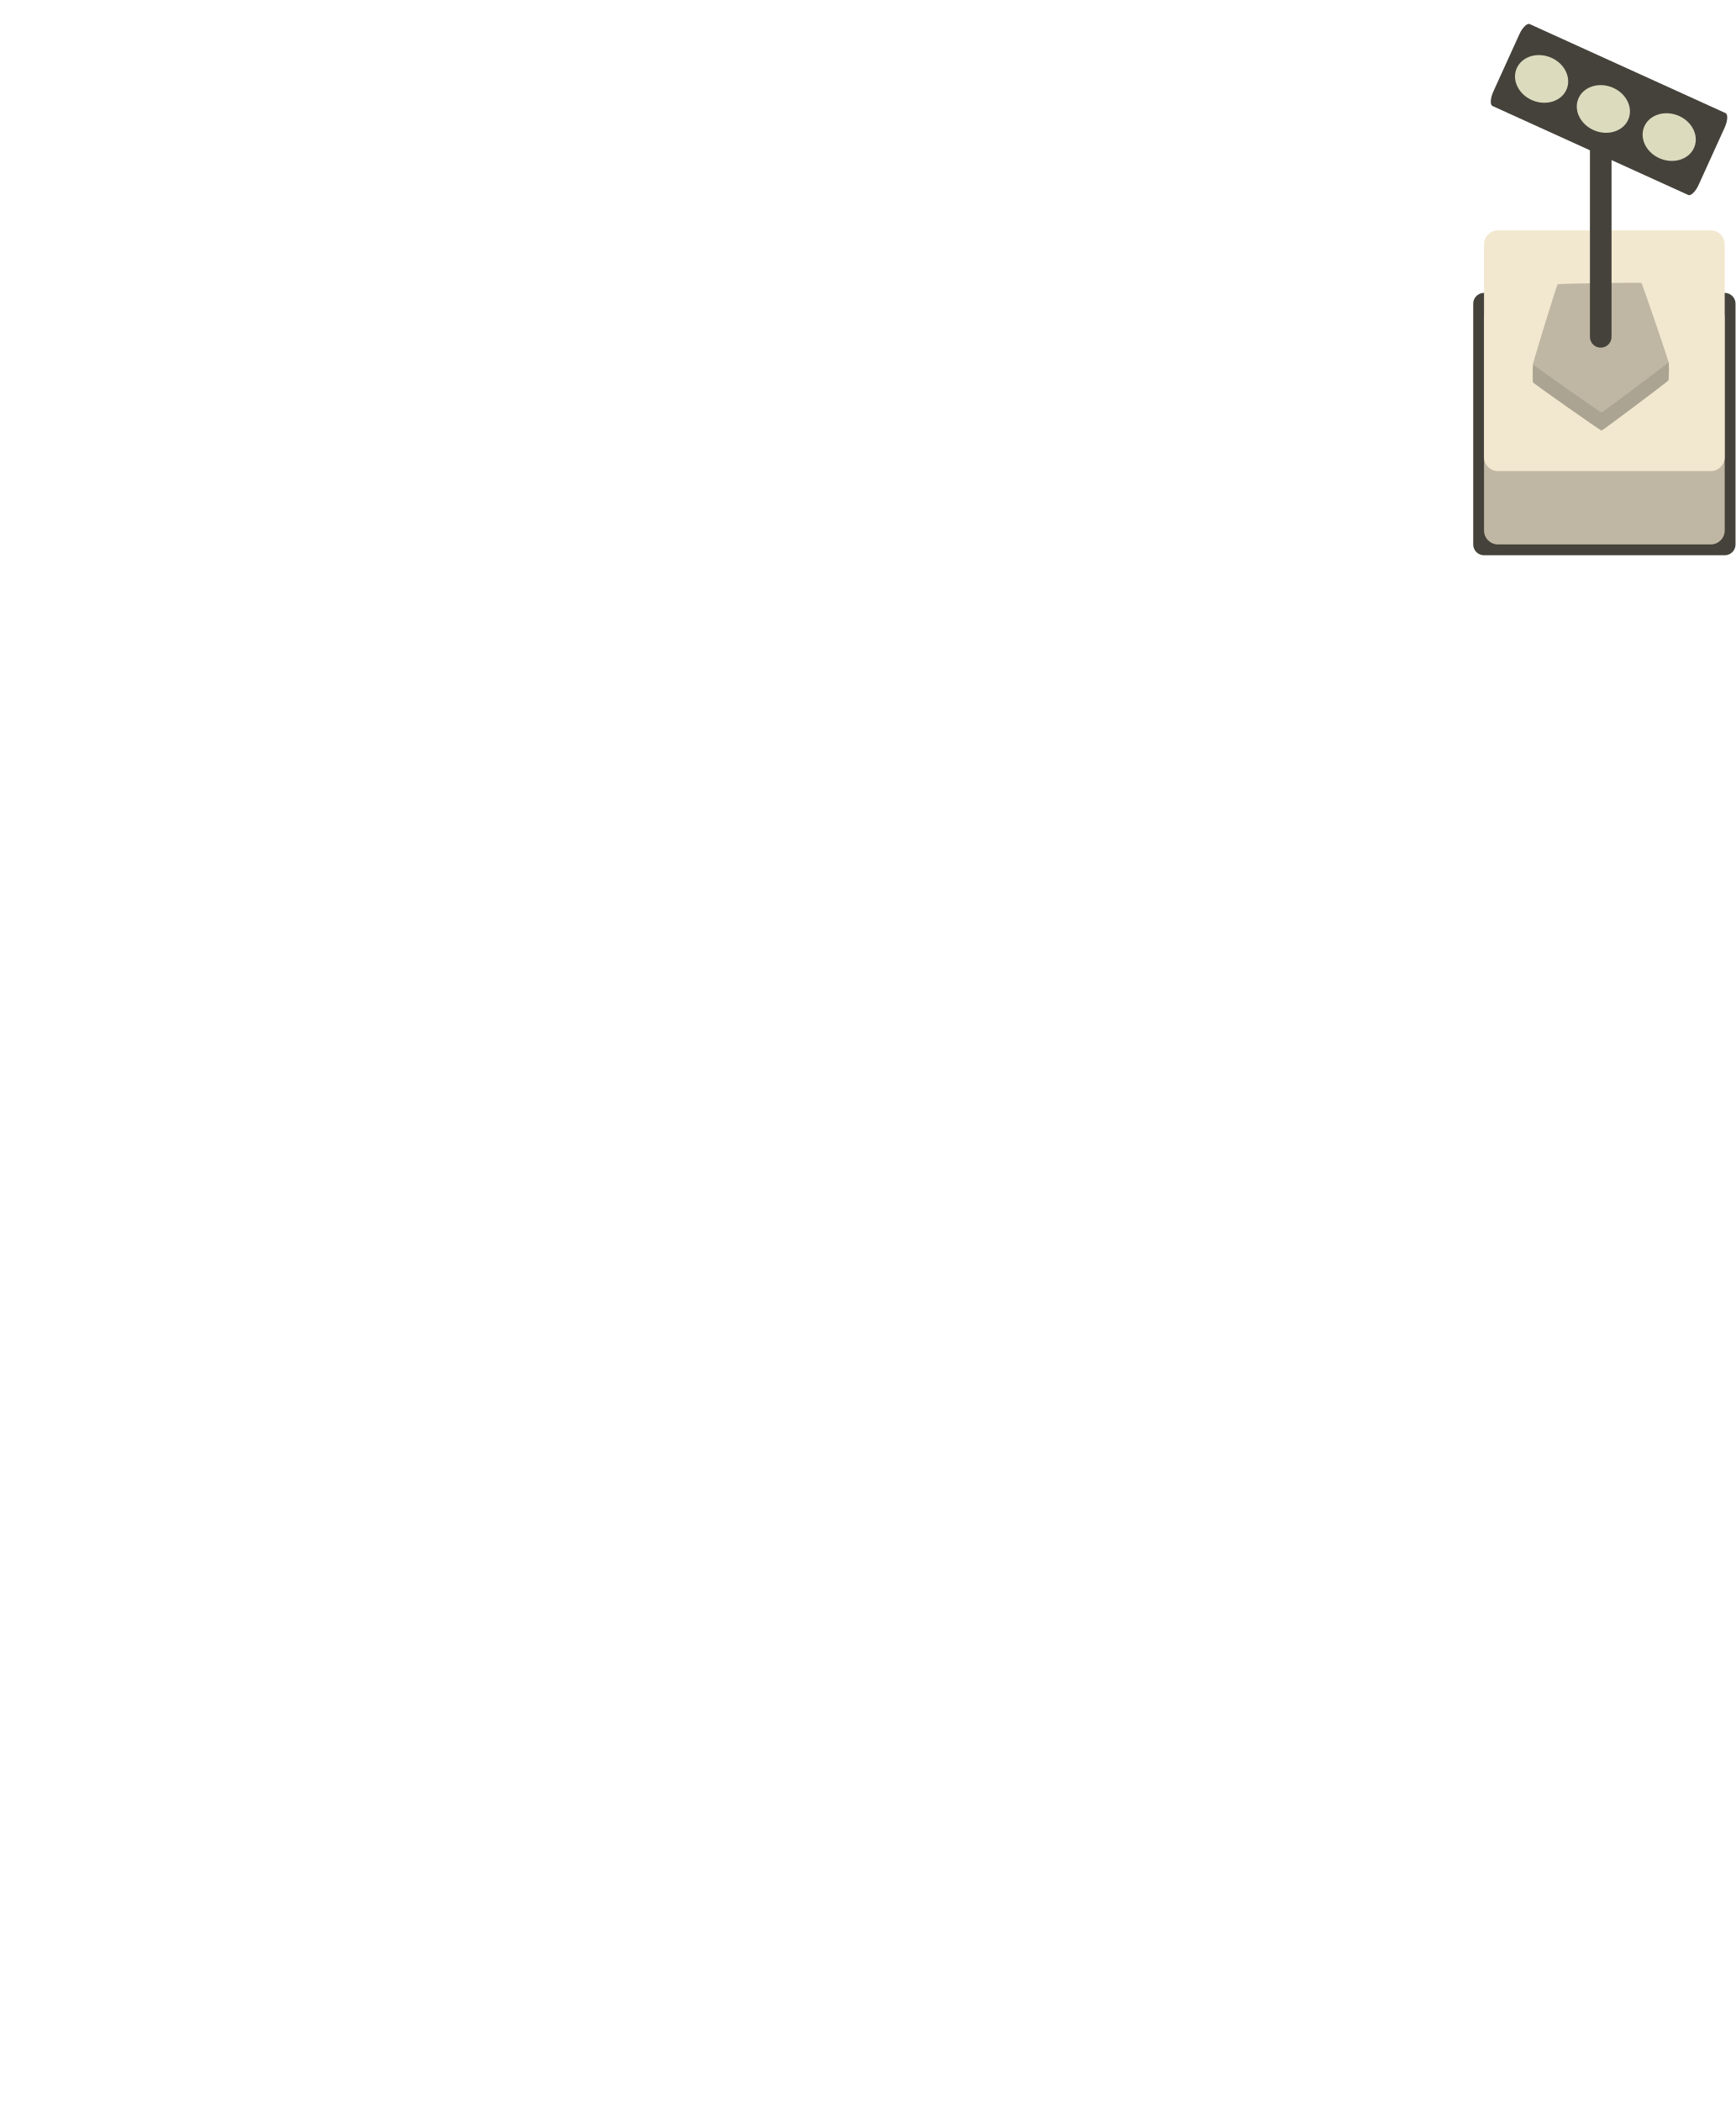
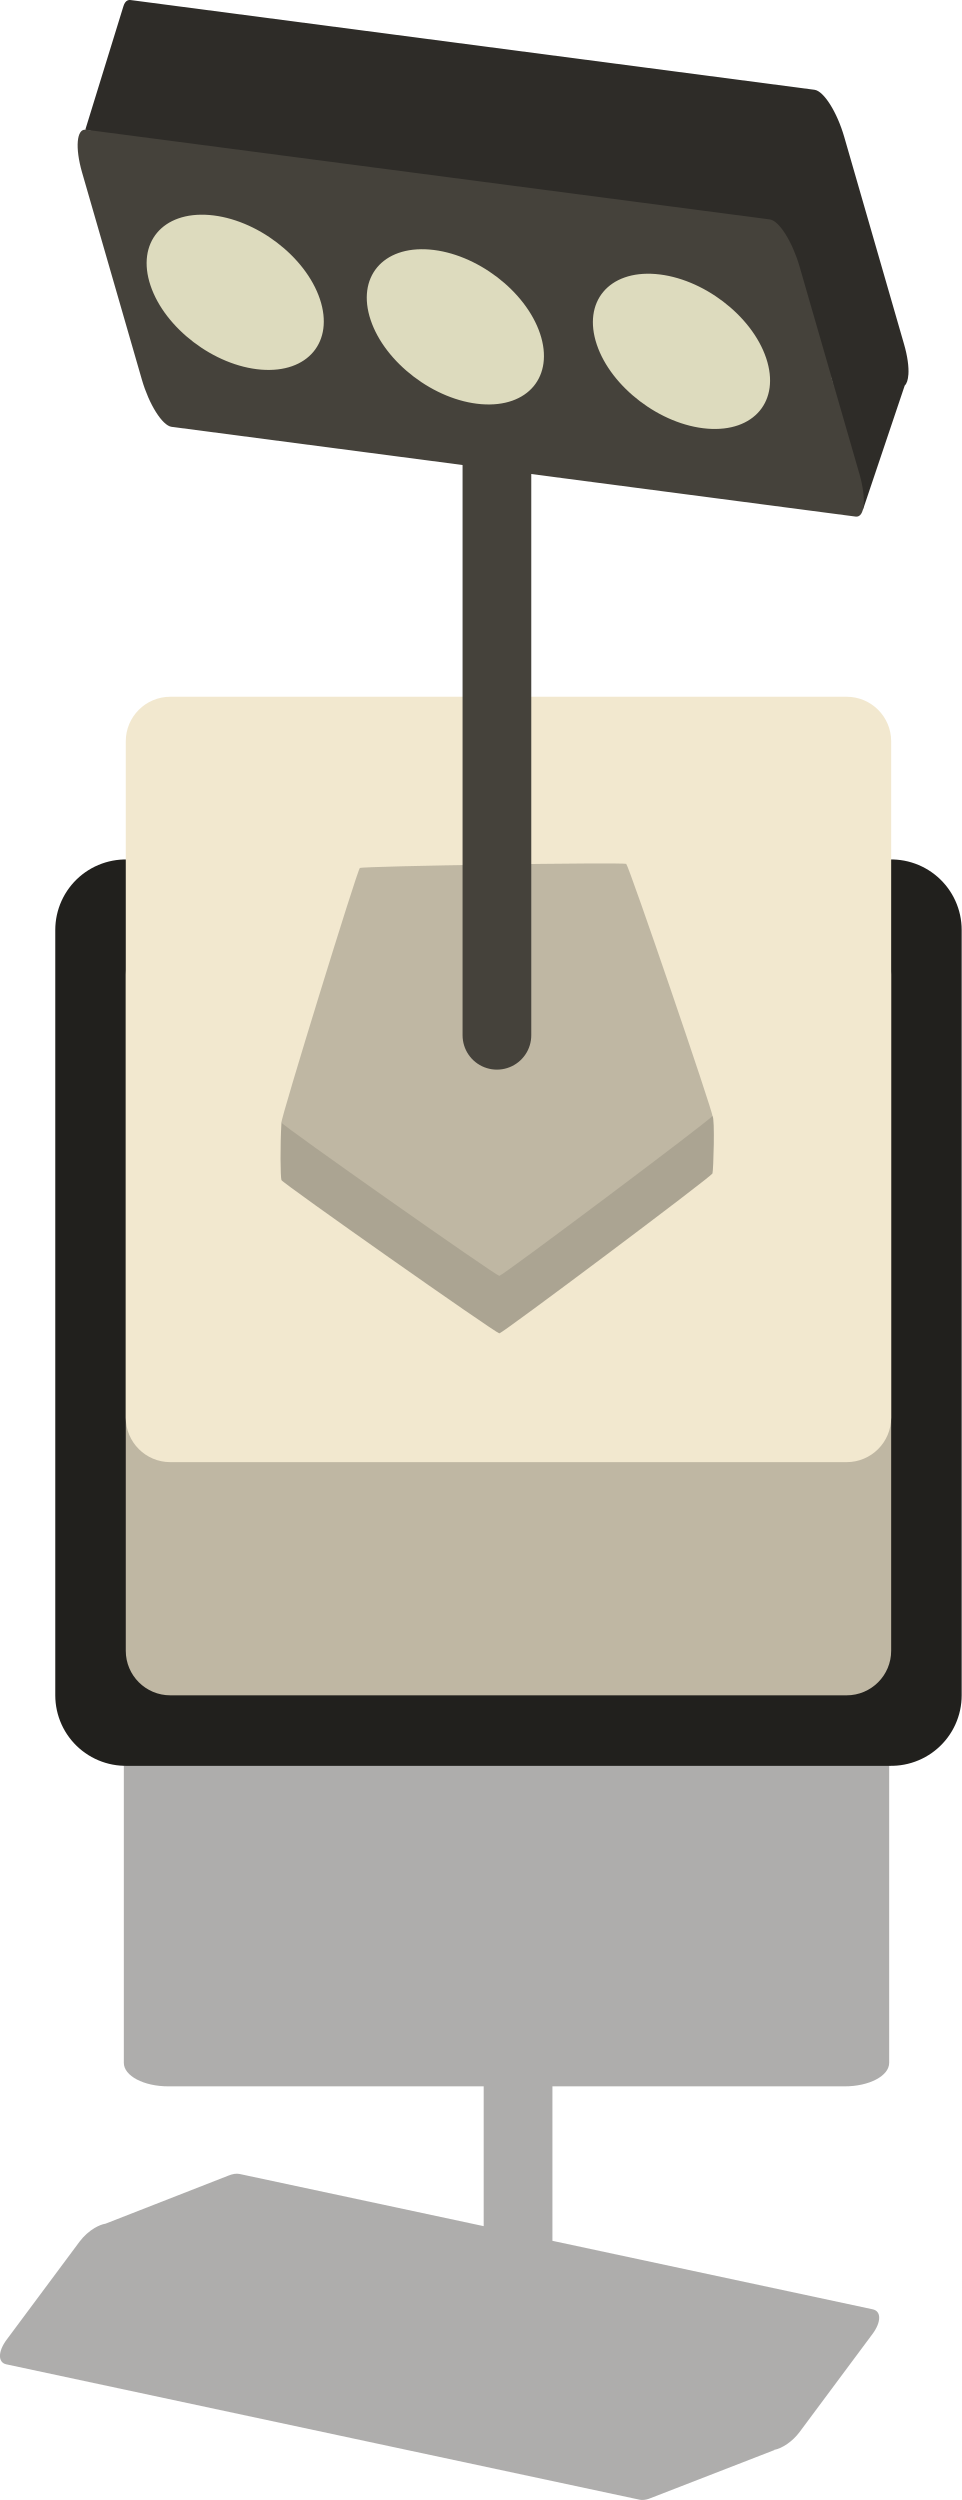
- <svg xmlns="http://www.w3.org/2000/svg" width="152.622mm" height="184.735mm" viewBox="0 0 152.622 184.735" version="1.1" id="svg1">
+ <svg xmlns="http://www.w3.org/2000/svg" width="26.595mm" height="69.139mm" viewBox="0 0 26.595 69.139" version="1.1" id="svg1">
  <defs id="defs1">
    </defs>
-   <g id="layer1" transform="translate(-63.5303,-39.4151)">
-     <path style="fill:#bfb7a3;fill-opacity:0;stroke:#45423b;stroke-width:1.9;stroke-linecap:square;stroke-linejoin:round;stroke-dasharray:none;stroke-opacity:1;paint-order:fill markers stroke" d="m 200.287,66.119 -6.251,-10e-7 v 21.167 h 21.167 V 66.119 l -5.424,10e-7" id="path277-8" />
+   <g id="layer1" transform="translate(-190.5574,-40.40074)">
+     <path d="m 208.335,109.539 c 0.068,-0.002 0.143,-0.021 0.22,-0.053 l 3.42,-1.328 -0.013,-0.003 c 0.229,-0.041 0.515,-0.235 0.709,-0.496 l 2.016,-2.711 c 0.243,-0.326 0.247,-0.63 0.009,-0.681 l -8.861,-1.895 v -4.272 h 8.082 c 0.682,0 1.231,-0.29 1.231,-0.65 v -3.405 -6.469 -3.404 c 0,-0.36 -0.549,-0.65 -1.231,-0.65 h -18.704 c -0.682,0 -1.231,0.29 -1.231,0.65 v 3.404 6.469 3.405 c 0,0.36 0.549,0.65 1.231,0.65 h 8.721 v 3.866 l -6.752,-1.443 c -0.089,-0.019 -0.199,10e-6 -0.314,0.048 l -5.2e-4,2.6e-4 -3.392,1.327 h -5.2e-4 c -0.092,0.015 -0.192,0.056 -0.294,0.115 v 2.8e-4 h -5.2e-4 -5.2e-4 -5.1e-4 -5.2e-4 c -0.152,0.09 -0.304,0.224 -0.422,0.382 l -2.016,2.711 c -0.243,0.326 -0.246,0.63 -0.009,0.681 l 17.514,3.744 c 0.027,0.006 0.057,0.008 0.087,0.007 z" style="fill:#292724;fill-opacity:0.376;stroke:#45423b;stroke-width:0;stroke-linecap:round;stroke-linejoin:round;paint-order:fill markers stroke" id="path10" />
+     <path id="rect279-4-1" style="fill:#2e2c28;stroke:#45423b;stroke-width:0;stroke-linecap:round;stroke-linejoin:round;paint-order:fill markers stroke" d="m 194.087,40.412 c -0.052,0.023 -0.091,0.078 -0.116,0.16 l -1.054,3.415 1.972,0.463 0.827,2.864 c 0.199,0.69 0.566,1.272 0.823,1.306 l 17.009,2.231 0.87,3.66 1.16,-3.448 4e-4,-1.59e-4 c 0.057,-0.053 0.09,-0.158 0.1,-0.299 5e-5,-5.97e-4 3.7e-4,-9.15e-4 9.7e-4,-0.002 l 4.1e-4,-1.6e-4 c 0.015,-0.213 -0.024,-0.51 -0.121,-0.844 l -1.653,-5.728 c -0.199,-0.69 -0.566,-1.272 -0.823,-1.306 l -18.916,-2.482 c -0.029,-0.004 -0.056,-3.98e-4 -0.08,0.01 z" />
+     <path style="fill:#bfb7a3;fill-opacity:0;stroke:#21201d;stroke-width:3.9;stroke-linecap:square;stroke-linejoin:round;stroke-dasharray:none;stroke-opacity:1;paint-order:fill markers stroke" d="m 200.287,66.119 -6.251,-10e-7 v 21.167 h 21.167 V 66.119 l -5.424,10e-7" id="path277-8" />
    <rect style="fill:#bfb7a3;fill-opacity:1;stroke:#000000;stroke-width:0;stroke-linecap:square;stroke-linejoin:round;stroke-dasharray:none;stroke-opacity:1" id="rect1-2" width="21.167" height="21.167" x="194.036" y="66.119" ry="1.231" />
    <rect style="fill:#f2e8cf;fill-opacity:1;stroke:#000000;stroke-width:0;stroke-linecap:square;stroke-linejoin:round;stroke-dasharray:none;stroke-opacity:1" id="rect1-6-5" width="21.167" height="21.167" x="194.036" y="59.67" ry="1.231" />
    <path id="path279-7-9" style="fill:#aba492;stroke:#45423b;stroke-width:0;stroke-linecap:round;stroke-linejoin:round;paint-order:fill markers stroke" d="m 210.261,72.854 c -0.026,0.085 -5.805,4.42 -5.894,4.422 -0.088,0.001 -5.998,-4.155 -6.026,-4.239 -0.029,-0.084 -0.038,-0.958 0,-1.59 0.005,-0.088 11.848,-0.234 11.92,-0.183 0.072,0.051 0.026,1.506 0,1.59 z" />
    <path style="fill:#bfb7a3;fill-opacity:1;stroke:#45423b;stroke-width:0;stroke-linecap:round;stroke-linejoin:round;stroke-dasharray:none;stroke-opacity:1;paint-order:fill markers stroke" id="path279-2" d="m 33.021,23.012 c -0.026,0.085 -5.805,4.42 -5.894,4.422 -0.088,0.001 -5.998,-4.155 -6.026,-4.239 -0.029,-0.084 2.098,-6.988 2.169,-7.041 0.071,-0.053 7.295,-0.164 7.367,-0.113 0.072,0.051 2.41,6.887 2.384,6.972 z" transform="translate(177.2394,48.25181)" />
    <path style="fill:#bfb7a3;fill-opacity:1;stroke:#45423b;stroke-width:1.9;stroke-linecap:round;stroke-linejoin:round;stroke-dasharray:none;stroke-opacity:1;paint-order:fill markers stroke" d="M 204.3,69.032 V 48.406" id="path278-4" />
-     <rect style="fill:#45423b;fill-opacity:1;stroke:#45423b;stroke-width:0;stroke-linecap:round;stroke-linejoin:round;stroke-dasharray:none;stroke-opacity:1;paint-order:fill markers stroke" id="rect279-4" width="19.831" height="7.911" x="-216.864" y="36.222" rx="0.463" ry="1.198" transform="rotate(-155.5597)" />
-     <ellipse style="fill:#dddbbe;fill-opacity:1;stroke:#45423b;stroke-width:0;stroke-linecap:round;stroke-linejoin:round;stroke-dasharray:none;stroke-opacity:1;paint-order:fill markers stroke" id="path280" cx="202.2" cy="-30.079" rx="2.38" ry="2.048" transform="rotate(21.56739)" />
-     <ellipse style="fill:#dddbbe;fill-opacity:1;stroke:#45423b;stroke-width:0;stroke-linecap:round;stroke-linejoin:round;stroke-dasharray:none;stroke-opacity:1;paint-order:fill markers stroke" id="path280-9" cx="208.222" cy="-29.62" rx="2.38" ry="2.048" transform="rotate(21.56739)" />
-     <ellipse style="fill:#dddbbe;fill-opacity:1;stroke:#45423b;stroke-width:0;stroke-linecap:round;stroke-linejoin:round;stroke-dasharray:none;stroke-opacity:1;paint-order:fill markers stroke" id="path280-7" cx="214.515" cy="-29.448" rx="2.38" ry="2.048" transform="rotate(21.56739)" />
+     <rect style="fill:#45423b;fill-opacity:1;stroke:#45423b;stroke-width:0;stroke-linecap:round;stroke-linejoin:round;stroke-dasharray:none;stroke-opacity:1;paint-order:fill markers stroke" id="rect279-4" width="20.013" height="8.553" x="-208.48" y="-28.756" rx="0.467" ry="1.296" transform="matrix(-0.9915031,-0.1300833,-0.2773222,-0.960777,0,0)" />
+     <ellipse style="fill:#dddbbe;fill-opacity:1;stroke:#45423b;stroke-width:0;stroke-linecap:round;stroke-linejoin:round;stroke-dasharray:none;stroke-opacity:1;paint-order:fill markers stroke" id="path280" cx="186.422" cy="35.394" rx="2.35" ry="2.255" transform="matrix(0.996791,0.08004792,0.3175294,0.9482484,0,0)" />
+     <ellipse style="fill:#dddbbe;fill-opacity:1;stroke:#45423b;stroke-width:0;stroke-linecap:round;stroke-linejoin:round;stroke-dasharray:none;stroke-opacity:1;paint-order:fill markers stroke" id="path280-9" cx="192.369" cy="35.899" rx="2.35" ry="2.255" transform="matrix(0.996791,0.08004792,0.3175294,0.9482484,0,0)" />
+     <ellipse style="fill:#dddbbe;fill-opacity:1;stroke:#45423b;stroke-width:0;stroke-linecap:round;stroke-linejoin:round;stroke-dasharray:none;stroke-opacity:1;paint-order:fill markers stroke" id="path280-7" cx="198.582" cy="36.089" rx="2.35" ry="2.255" transform="matrix(0.996791,0.08004792,0.3175294,0.9482484,0,0)" />
  </g>
</svg>
